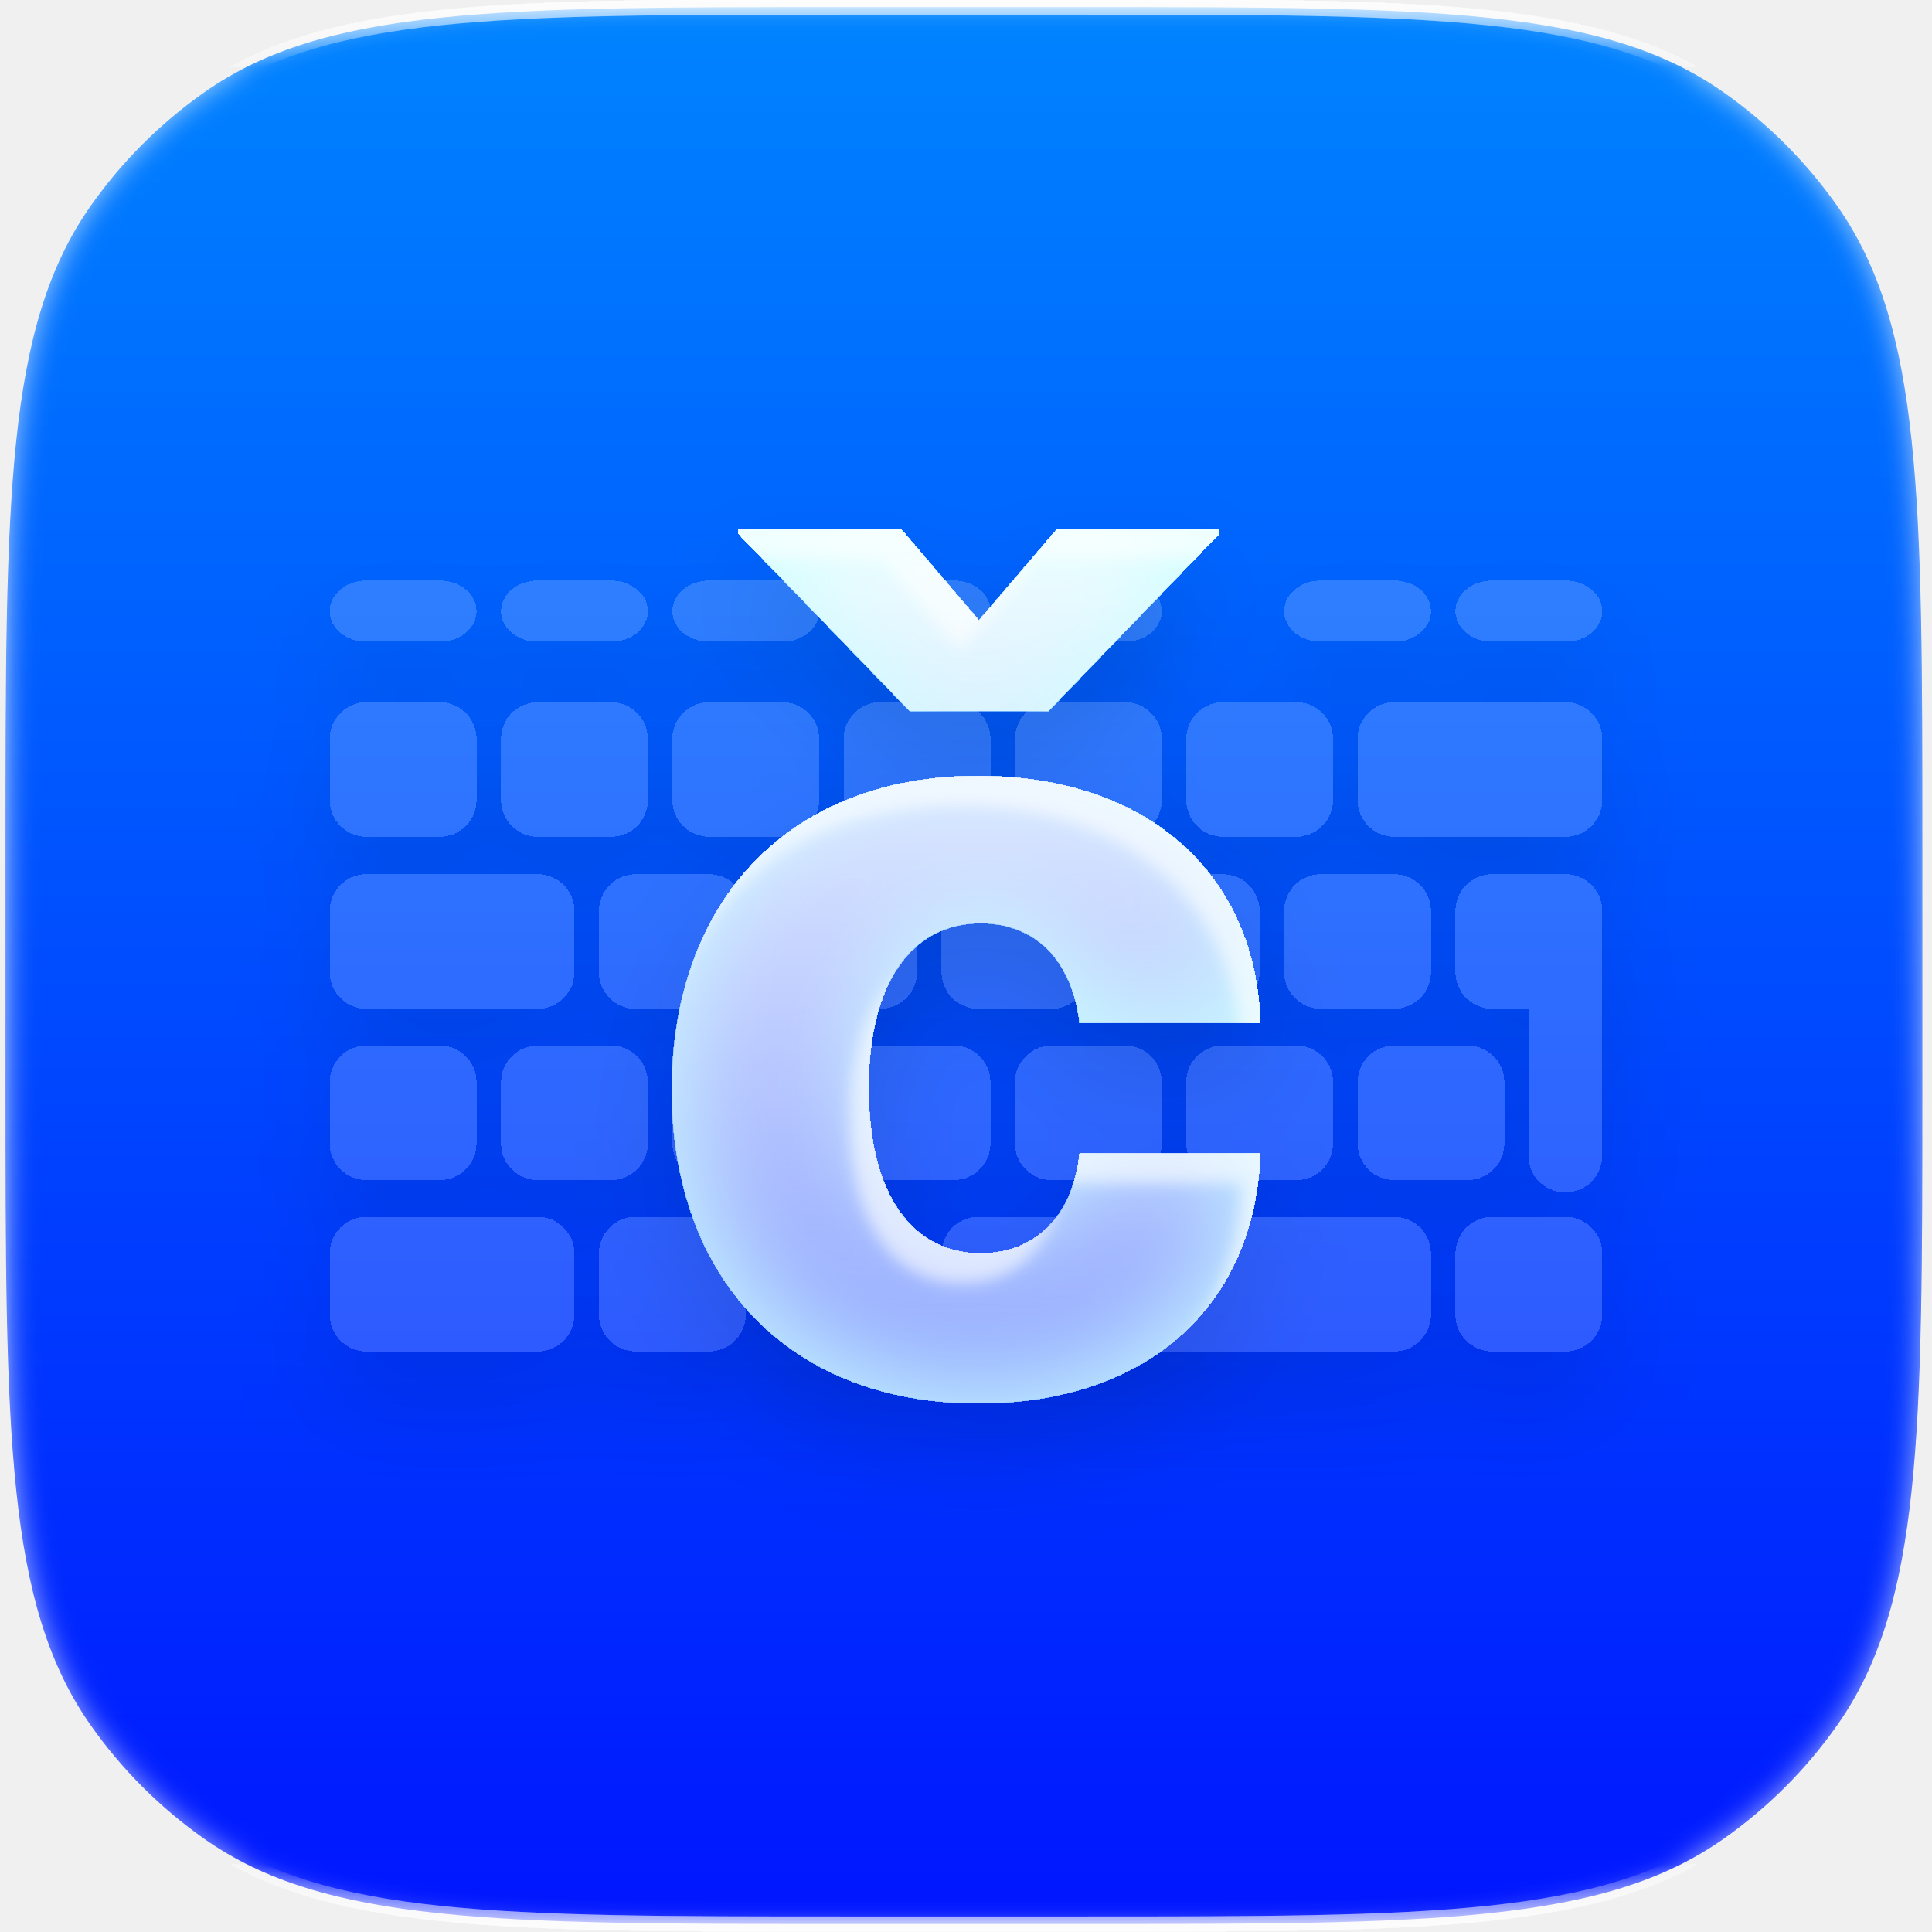
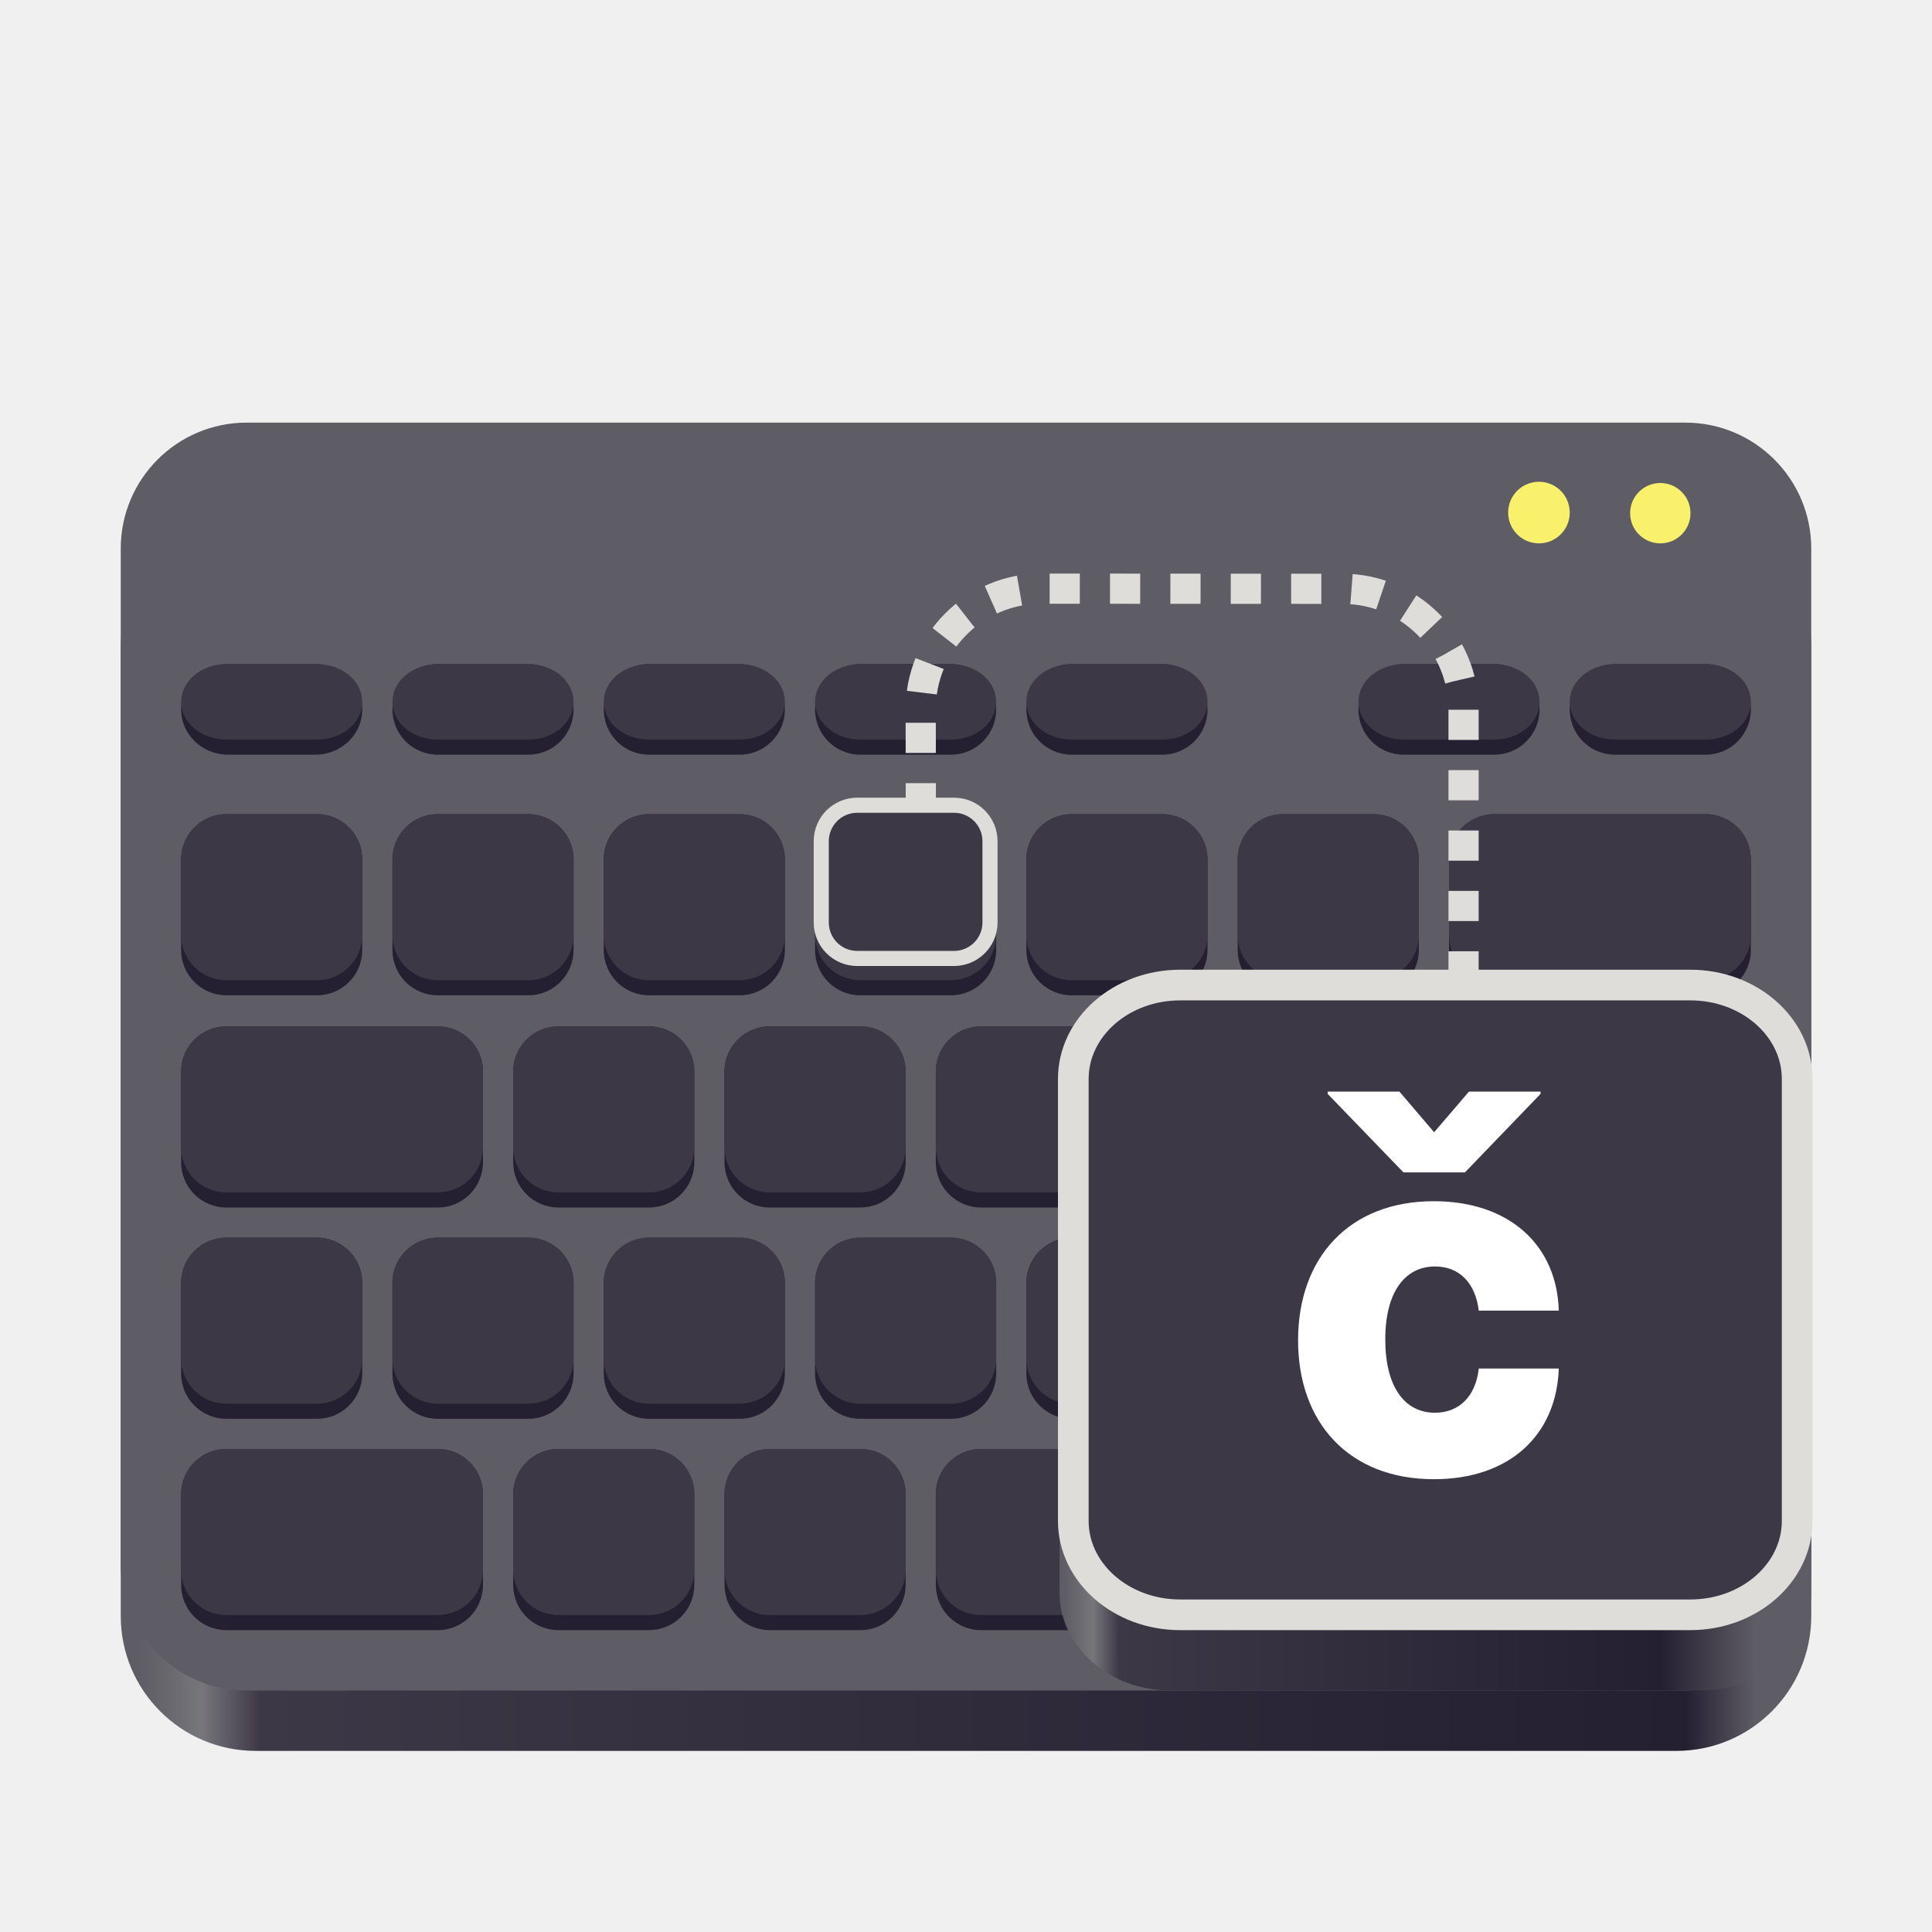
- <svg xmlns="http://www.w3.org/2000/svg" width="512" height="512" viewBox="0 0 512 512" fill="none">
-   <g filter="url(#filter0_i_597_281)">
-     <g clip-path="url(#clip0_597_281)">
-       <path d="M223.733 1.884H287.173C333.259 1.884 367.668 1.887 394.635 4.737C421.566 7.584 440.845 13.253 456.754 24.434C468.469 32.667 478.67 42.868 486.903 54.583C498.084 70.492 503.754 89.771 506.601 116.702C509.451 143.669 509.453 178.078 509.453 224.164V287.604C509.453 333.69 509.451 368.098 506.601 395.065C503.754 421.997 498.084 441.276 486.903 457.185C478.67 468.9 468.469 479.1 456.754 487.334C440.845 498.515 421.566 504.185 394.635 507.031C367.668 509.882 333.259 509.884 287.173 509.884H223.733C177.647 509.884 143.239 509.882 116.271 507.031C89.34 504.185 70.061 498.515 54.152 487.334C42.437 479.1 32.237 468.9 24.003 457.185C12.822 441.276 7.153 421.997 4.307 395.065C1.456 368.098 1.453 333.69 1.453 287.604V224.164C1.453 178.078 1.456 143.669 4.307 116.702C7.153 89.771 12.822 70.492 24.003 54.583C32.237 42.868 42.437 32.667 54.152 24.434C70.061 13.253 89.34 7.584 116.271 4.737C143.239 1.887 177.647 1.884 223.733 1.884Z" fill="url(#paint0_linear_597_281)" />
-       <path d="M223.733 1.884H287.173C333.259 1.884 367.668 1.887 394.635 4.737C421.566 7.584 440.845 13.253 456.754 24.434C468.469 32.667 478.67 42.868 486.903 54.583C498.084 70.492 503.754 89.771 506.601 116.702C509.451 143.669 509.453 178.078 509.453 224.164V287.604C509.453 333.69 509.451 368.098 506.601 395.065C503.754 421.997 498.084 441.276 486.903 457.185C478.67 468.9 468.469 479.1 456.754 487.334C440.845 498.515 421.566 504.185 394.635 507.031C367.668 509.882 333.259 509.884 287.173 509.884H223.733C177.647 509.884 143.239 509.882 116.271 507.031C89.34 504.185 70.061 498.515 54.152 487.334C42.437 479.1 32.237 468.9 24.003 457.185C12.822 441.276 7.153 421.997 4.307 395.065C1.456 368.098 1.453 333.69 1.453 287.604V224.164C1.453 178.078 1.456 143.669 4.307 116.702C7.153 89.771 12.822 70.492 24.003 54.583C32.237 42.868 42.437 32.667 54.152 24.434C70.061 13.253 89.34 7.584 116.271 4.737C143.239 1.887 177.647 1.884 223.733 1.884Z" stroke="url(#paint1_linear_597_281)" stroke-width="4" />
-       <path d="M223.733 1.884H287.173C333.259 1.884 367.668 1.887 394.635 4.737C421.566 7.584 440.845 13.253 456.754 24.434C468.469 32.667 478.67 42.868 486.903 54.583C498.084 70.492 503.754 89.771 506.601 116.702C509.451 143.669 509.453 178.078 509.453 224.164V287.604C509.453 333.69 509.451 368.098 506.601 395.065C503.754 421.997 498.084 441.276 486.903 457.185C478.67 468.9 468.469 479.1 456.754 487.334C440.845 498.515 421.566 504.185 394.635 507.031C367.668 509.882 333.259 509.884 287.173 509.884H223.733C177.647 509.884 143.239 509.882 116.271 507.031C89.34 504.185 70.061 498.515 54.152 487.334C42.437 479.1 32.237 468.9 24.003 457.185C12.822 441.276 7.153 421.997 4.307 395.065C1.456 368.098 1.453 333.69 1.453 287.604V224.164C1.453 178.078 1.456 143.669 4.307 116.702C7.153 89.771 12.822 70.492 24.003 54.583C32.237 42.868 42.437 32.667 54.152 24.434C70.061 13.253 89.34 7.584 116.271 4.737C143.239 1.887 177.647 1.884 223.733 1.884Z" stroke="url(#paint2_linear_597_281)" stroke-width="4" />
-       <path d="M223.733 1.884H287.173C333.259 1.884 367.668 1.887 394.635 4.737C421.566 7.584 440.845 13.253 456.754 24.434C468.469 32.667 478.67 42.868 486.903 54.583C498.084 70.492 503.754 89.771 506.601 116.702C509.451 143.669 509.453 178.078 509.453 224.164V287.604C509.453 333.69 509.451 368.098 506.601 395.065C503.754 421.997 498.084 441.276 486.903 457.185C478.67 468.9 468.469 479.1 456.754 487.334C440.845 498.515 421.566 504.185 394.635 507.031C367.668 509.882 333.259 509.884 287.173 509.884H223.733C177.647 509.884 143.239 509.882 116.271 507.031C89.34 504.185 70.061 498.515 54.152 487.334C42.437 479.1 32.237 468.9 24.003 457.185C12.822 441.276 7.153 421.997 4.307 395.065C1.456 368.098 1.453 333.69 1.453 287.604V224.164C1.453 178.078 1.456 143.669 4.307 116.702C7.153 89.771 12.822 70.492 24.003 54.583C32.237 42.868 42.437 32.667 54.152 24.434C70.061 13.253 89.34 7.584 116.271 4.737C143.239 1.887 177.647 1.884 223.733 1.884Z" stroke="url(#paint3_linear_597_281)" stroke-width="4" />
-       <path d="M223.733 1.884H287.173C333.259 1.884 367.668 1.887 394.635 4.737C421.566 7.584 440.845 13.253 456.754 24.434C468.469 32.667 478.67 42.868 486.903 54.583C498.084 70.492 503.754 89.771 506.601 116.702C509.451 143.669 509.453 178.078 509.453 224.164V287.604C509.453 333.69 509.451 368.098 506.601 395.065C503.754 421.997 498.084 441.276 486.903 457.185C478.67 468.9 468.469 479.1 456.754 487.334C440.845 498.515 421.566 504.185 394.635 507.031C367.668 509.882 333.259 509.884 287.173 509.884H223.733C177.647 509.884 143.239 509.882 116.271 507.031C89.34 504.185 70.061 498.515 54.152 487.334C42.437 479.1 32.237 468.9 24.003 457.185C12.822 441.276 7.153 421.997 4.307 395.065C1.456 368.098 1.453 333.69 1.453 287.604V224.164C1.453 178.078 1.456 143.669 4.307 116.702C7.153 89.771 12.822 70.492 24.003 54.583C32.237 42.868 42.437 32.667 54.152 24.434C70.061 13.253 89.34 7.584 116.271 4.737C143.239 1.887 177.647 1.884 223.733 1.884Z" stroke="url(#paint4_linear_597_281)" stroke-width="4" />
-       <g filter="url(#filter1_d_597_281)">
-         <path d="M395.436 322.476H414.893C420.276 322.476 424.621 326.821 424.621 332.204V348.418C424.621 353.802 420.276 358.146 414.893 358.146H395.436C390.053 358.146 385.708 353.802 385.708 348.418V332.204C385.708 326.821 390.053 322.476 395.436 322.476ZM259.241 322.476H369.494C374.878 322.476 379.223 326.821 379.223 332.204V348.418C379.223 353.802 374.878 358.146 369.494 358.146H259.241C253.845 358.146 249.513 353.802 249.513 348.418V332.204C249.513 326.821 253.845 322.476 259.241 322.476ZM213.842 322.476H233.299C238.682 322.476 243.027 326.821 243.027 332.204V348.418C243.027 353.802 238.682 358.146 233.299 358.146H213.842C208.459 358.146 204.114 353.802 204.114 348.418V332.204C204.114 326.821 208.459 322.476 213.842 322.476ZM168.444 322.476H187.9C193.284 322.476 197.629 326.821 197.629 332.204V348.418C197.629 353.802 193.284 358.146 187.9 358.146H168.444C163.06 358.146 158.716 353.802 158.716 348.418V332.204C158.716 326.821 163.06 322.476 168.444 322.476ZM97.103 322.476H142.502C147.885 322.476 152.23 326.821 152.23 332.204V348.418C152.23 353.802 147.885 358.146 142.502 358.146H97.103C91.707 358.146 87.375 353.802 87.375 348.418V332.204C87.375 326.821 91.707 322.476 97.103 322.476ZM414.766 245.157H414.893C420.276 245.157 424.621 249.502 424.621 254.885V306.262C424.621 311.646 420.276 315.991 414.893 315.991H414.766C409.37 315.991 405.038 311.646 405.038 306.262V254.885C405.038 249.502 409.37 245.157 414.766 245.157ZM395.436 231.679H414.893C420.276 231.679 424.621 236.024 424.621 241.407V257.621C424.621 263.005 420.276 267.349 414.893 267.349H395.436C390.053 267.349 385.708 263.005 385.708 257.621V241.407C385.708 236.024 390.053 231.679 395.436 231.679ZM369.494 277.078H388.951C394.334 277.078 398.679 281.422 398.679 286.806V303.02C398.679 308.403 394.334 312.748 388.951 312.748H369.494C364.111 312.748 359.766 308.403 359.766 303.02V286.806C359.766 281.422 364.111 277.078 369.494 277.078ZM324.096 277.078H343.552C348.936 277.078 353.281 281.422 353.281 286.806V303.02C353.281 308.403 348.936 312.748 343.552 312.748H324.096C318.712 312.748 314.368 308.403 314.368 303.02V286.806C314.368 281.422 318.712 277.078 324.096 277.078ZM97.103 277.078H116.56C121.943 277.078 126.288 281.422 126.288 286.806V303.02C126.288 308.403 121.943 312.748 116.56 312.748H97.103C91.72 312.748 87.375 308.403 87.375 303.02V286.806C87.375 281.422 91.72 277.078 97.103 277.078ZM278.697 277.078H298.154C303.537 277.078 307.882 281.422 307.882 286.806V303.02C307.882 308.403 303.537 312.748 298.154 312.748H278.697C273.314 312.748 268.969 308.403 268.969 303.02V286.806C268.969 281.422 273.314 277.078 278.697 277.078ZM233.299 277.078H252.755C258.139 277.078 262.484 281.422 262.484 286.806V303.02C262.484 308.403 258.139 312.748 252.755 312.748H233.299C227.915 312.748 223.571 308.403 223.571 303.02V286.806C223.571 281.422 227.915 277.078 233.299 277.078ZM187.9 277.078H207.357C212.74 277.078 217.085 281.422 217.085 286.806V303.02C217.085 308.403 212.74 312.748 207.357 312.748H187.9C182.517 312.748 178.172 308.403 178.172 303.02V286.806C178.172 281.422 182.517 277.078 187.9 277.078ZM142.502 277.078H161.958C167.342 277.078 171.687 281.422 171.687 286.806V303.02C171.687 308.403 167.342 312.748 161.958 312.748H142.502C137.118 312.748 132.774 308.403 132.774 303.02V286.806C132.774 281.422 137.118 277.078 142.502 277.078ZM350.038 231.679H369.494C374.878 231.679 379.223 236.024 379.223 241.407V257.621C379.223 263.005 374.878 267.349 369.494 267.349H350.038C344.654 267.349 340.31 263.005 340.31 257.621V241.407C340.31 236.024 344.654 231.679 350.038 231.679ZM304.639 231.679H324.096C329.479 231.679 333.824 236.024 333.824 241.407V257.621C333.824 263.005 329.479 267.349 324.096 267.349H304.639C299.256 267.349 294.911 263.005 294.911 257.621V241.407C294.911 236.024 299.256 231.679 304.639 231.679ZM259.241 231.679H278.697C284.081 231.679 288.426 236.024 288.426 241.407V257.621C288.426 263.005 284.081 267.349 278.697 267.349H259.241C253.857 267.349 249.513 263.005 249.513 257.621V241.407C249.513 236.024 253.857 231.679 259.241 231.679ZM213.842 231.679H233.299C238.682 231.679 243.027 236.024 243.027 241.407V257.621C243.027 263.005 238.682 267.349 233.299 267.349H213.842C208.459 267.349 204.114 263.005 204.114 257.621V241.407C204.114 236.024 208.459 231.679 213.842 231.679ZM168.444 231.679H187.9C193.284 231.679 197.629 236.024 197.629 241.407V257.621C197.629 263.005 193.284 267.349 187.9 267.349H168.444C163.06 267.349 158.716 263.005 158.716 257.621V241.407C158.716 236.024 163.06 231.679 168.444 231.679ZM97.103 231.679H142.502C147.885 231.679 152.23 236.024 152.23 241.407V257.621C152.23 263.005 147.885 267.349 142.502 267.349H97.103C91.707 267.349 87.375 263.005 87.375 257.621V241.407C87.375 236.024 91.707 231.679 97.103 231.679ZM369.494 186.091H414.893C420.276 186.091 424.621 190.435 424.621 195.819V212.033C424.621 217.416 420.276 221.761 414.893 221.761H369.494C364.111 221.761 359.766 217.416 359.766 212.033V195.819C359.766 190.435 364.111 186.091 369.494 186.091ZM324.096 186.091H343.552C348.936 186.091 353.281 190.435 353.281 195.819V212.033C353.281 217.416 348.936 221.761 343.552 221.761H324.096C318.712 221.761 314.368 217.416 314.368 212.033V195.819C314.368 190.435 318.712 186.091 324.096 186.091ZM97.103 186.091H116.56C121.943 186.091 126.288 190.435 126.288 195.819V212.033C126.288 217.416 121.943 221.761 116.56 221.761H97.103C91.72 221.761 87.375 217.416 87.375 212.033V195.819C87.375 190.435 91.72 186.091 97.103 186.091ZM278.697 186.091H298.154C303.537 186.091 307.882 190.435 307.882 195.819V212.033C307.882 217.416 303.537 221.761 298.154 221.761H278.697C273.314 221.761 268.969 217.416 268.969 212.033V195.819C268.969 190.435 273.314 186.091 278.697 186.091ZM233.299 186.091H252.755C258.139 186.091 262.484 190.435 262.484 195.819V212.033C262.484 217.416 258.139 221.761 252.755 221.761H233.299C227.915 221.761 223.571 217.416 223.571 212.033V195.819C223.571 190.435 227.915 186.091 233.299 186.091ZM187.9 186.091H207.357C212.74 186.091 217.085 190.435 217.085 195.819V212.033C217.085 217.416 212.74 221.761 207.357 221.761H187.9C182.517 221.761 178.172 217.416 178.172 212.033V195.819C178.172 190.435 182.517 186.091 187.9 186.091ZM142.502 186.091H161.958C167.342 186.091 171.687 190.435 171.687 195.819V212.033C171.687 217.416 167.342 221.761 161.958 221.761H142.502C137.118 221.761 132.774 217.416 132.774 212.033V195.819C132.774 190.435 137.118 186.091 142.502 186.091ZM395.436 153.853H414.893C420.276 153.853 424.621 157.463 424.621 161.96C424.621 166.457 420.276 170.067 414.893 170.067H395.436C390.053 170.067 385.708 166.457 385.708 161.96C385.708 157.463 390.053 153.853 395.436 153.853ZM350.038 153.853H369.494C374.878 153.853 379.223 157.463 379.223 161.96C379.223 166.457 374.878 170.067 369.494 170.067H350.038C344.654 170.067 340.31 166.457 340.31 161.96C340.31 157.463 344.654 153.853 350.038 153.853ZM278.697 153.853H298.154C303.537 153.853 307.882 157.463 307.882 161.96C307.882 166.457 303.537 170.067 298.154 170.067H278.697C273.314 170.067 268.969 166.457 268.969 161.96C268.969 157.463 273.314 153.853 278.697 153.853ZM233.299 153.853H252.755C258.139 153.853 262.484 157.463 262.484 161.96C262.484 166.457 258.139 170.067 252.755 170.067H233.299C227.915 170.067 223.571 166.457 223.571 161.96C223.571 157.463 227.915 153.853 233.299 153.853ZM187.9 153.853H207.357C212.74 153.853 217.085 157.463 217.085 161.96C217.085 166.457 212.74 170.067 207.357 170.067H187.9C182.517 170.067 178.172 166.457 178.172 161.96C178.172 157.463 182.517 153.853 187.9 153.853ZM142.502 153.853H161.958C167.342 153.853 171.687 157.463 171.687 161.96C171.687 166.457 167.342 170.067 161.958 170.067H142.502C137.118 170.067 132.774 166.457 132.774 161.96C132.774 157.463 137.118 153.853 142.502 153.853ZM97.103 153.853H116.56C121.943 153.853 126.288 157.463 126.288 161.96C126.288 166.457 121.943 170.067 116.56 170.067H97.103C91.72 170.067 87.375 166.457 87.375 161.96C87.375 157.463 91.72 153.853 97.103 153.853Z" fill="white" fill-opacity="0.18" shape-rendering="crispEdges" />
-       </g>
-       <g filter="url(#filter2_dii_597_281)">
-         <path d="M259.315 371.913C304.523 371.913 332.593 345.57 333.968 305.722H286.115C284.211 322.825 273.949 332.17 259.914 332.17C241.93 332.17 230.187 316.936 230.187 288.302C230.187 259.879 242.035 244.68 259.914 244.68C274.584 244.68 284.105 254.625 286.115 271.093H333.968C332.805 231.456 303.924 205.643 259.209 205.643C208.605 205.643 178.031 239.426 178.031 288.831C178.031 338.024 208.394 371.913 259.315 371.913ZM238.65 140.087H195.734V141.463L241.083 188.434H277.828L323.072 141.463V140.087H280.261L259.42 164.42L238.65 140.087Z" fill="url(#paint5_linear_597_281)" />
-       </g>
-     </g>
+ <svg xmlns="http://www.w3.org/2000/svg" height="128px" viewBox="0 0 128 128" width="128px">
+   <linearGradient id="a" gradientUnits="userSpaceOnUse" x1="9.197" x2="119.482" y1="112.655" y2="112.655">
+     <stop offset="0" stop-color="#5e5c64" />
+     <stop offset="0.038" stop-color="#77767b" />
+     <stop offset="0.073" stop-color="#3d3846" />
+     <stop offset="0.929" stop-color="#241f31" />
+     <stop offset="0.971" stop-color="#5e5c64" />
+     <stop offset="1" stop-color="#5e5c64" />
+   </linearGradient>
+   <linearGradient id="b" gradientUnits="userSpaceOnUse" x1="70.51" x2="120.433" y1="113.867" y2="113.867">
+     <stop offset="0" stop-color="#5e5c64" />
+     <stop offset="0.038" stop-color="#77767b" />
+     <stop offset="0.073" stop-color="#3d3846" />
+     <stop offset="0.791" stop-color="#241f31" />
+     <stop offset="0.917" stop-color="#5e5c64" />
+     <stop offset="1" stop-color="#5e5c64" />
+   </linearGradient>
+   <path d="m 16.938 34 h 94.125 c 4.938 0 8.938 4 8.938 8.938 v 64.125 c 0 4.938 -4 8.938 -8.938 8.938 h -94.125 c -4.938 0 -8.938 -4 -8.938 -8.938 v -64.125 c 0 -4.938 4 -8.938 8.938 -8.938 z m 0 0" fill="url(#a)" />
+   <path d="m 16.344 28 h 95.312 c 4.609 0 8.344 3.734 8.344 8.344 v 67.312 c 0 4.609 -3.734 8.344 -8.344 8.344 h -95.312 c -4.609 0 -8.344 -3.734 -8.344 -8.344 v -67.312 c 0 -4.609 3.734 -8.344 8.344 -8.344 z m 0 0" fill="#5e5c64" />
+   <path d="m 107 96 h 6 c 1.66 0 3 1.34 3 3 v 6 c 0 1.66 -1.34 3 -3 3 h -6 c -1.66 0 -3 -1.34 -3 -3 v -6 c 0 -1.66 1.34 -3 3 -3 z m -42 0 h 34 c 1.66 0 3 1.34 3 3 v 6 c 0 1.66 -1.34 3 -3 3 h -34 c -1.664 0 -3 -1.34 -3 -3 v -6 c 0 -1.66 1.336 -3 3 -3 z m -14 0 h 6 c 1.66 0 3 1.34 3 3 v 6 c 0 1.66 -1.34 3 -3 3 h -6 c -1.66 0 -3 -1.34 -3 -3 v -6 c 0 -1.66 1.34 -3 3 -3 z m -14 0 h 6 c 1.66 0 3 1.34 3 3 v 6 c 0 1.66 -1.34 3 -3 3 h -6 c -1.66 0 -3 -1.34 -3 -3 v -6 c 0 -1.66 1.34 -3 3 -3 z m -22 0 h 14 c 1.664 0 3 1.34 3 3 v 6 c 0 1.66 -1.336 3 -3 3 h -14 c -1.664 0 -3 -1.34 -3 -3 v -6 c 0 -1.66 1.336 -3 3 -3 z m 97.961 -22.922 h 0.039 c 1.66 0 3 1.34 3 3 v 15.844 c 0 1.66 -1.34 3 -3 3 h -0.039 c -1.664 0 -3 -1.34 -3 -3 v -15.844 c 0 -1.66 1.336 -3 3 -3 z m -5.961 -5.078 h 6 c 1.66 0 3 1.34 3 3 v 6 c 0 1.66 -1.34 3 -3 3 h -6 c -1.66 0 -3 -1.34 -3 -3 v -6 c 0 -1.66 1.34 -3 3 -3 z m -8 14 h 6 c 1.66 0 3 1.34 3 3 v 6 c 0 1.66 -1.34 3 -3 3 h -6 c -1.66 0 -3 -1.34 -3 -3 v -6 c 0 -1.66 1.34 -3 3 -3 z m -14 0 h 6 c 1.66 0 3 1.34 3 3 v 6 c 0 1.66 -1.34 3 -3 3 h -6 c -1.66 0 -3 -1.34 -3 -3 v -6 c 0 -1.66 1.34 -3 3 -3 z m -70 0 h 6 c 1.66 0 3 1.34 3 3 v 6 c 0 1.66 -1.34 3 -3 3 h -6 c -1.66 0 -3 -1.34 -3 -3 v -6 c 0 -1.66 1.34 -3 3 -3 z m 56 0 h 6 c 1.66 0 3 1.34 3 3 v 6 c 0 1.66 -1.34 3 -3 3 h -6 c -1.66 0 -3 -1.34 -3 -3 v -6 c 0 -1.66 1.34 -3 3 -3 z m -14 0 h 6 c 1.66 0 3 1.34 3 3 v 6 c 0 1.66 -1.34 3 -3 3 h -6 c -1.66 0 -3 -1.34 -3 -3 v -6 c 0 -1.66 1.34 -3 3 -3 z m -14 0 h 6 c 1.66 0 3 1.34 3 3 v 6 c 0 1.66 -1.34 3 -3 3 h -6 c -1.66 0 -3 -1.34 -3 -3 v -6 c 0 -1.66 1.34 -3 3 -3 z m -14 0 h 6 c 1.66 0 3 1.34 3 3 v 6 c 0 1.66 -1.34 3 -3 3 h -6 c -1.66 0 -3 -1.34 -3 -3 v -6 c 0 -1.66 1.34 -3 3 -3 z m 64 -14 h 6 c 1.66 0 3 1.34 3 3 v 6 c 0 1.66 -1.34 3 -3 3 h -6 c -1.66 0 -3 -1.34 -3 -3 v -6 c 0 -1.66 1.34 -3 3 -3 z m -14 0 h 6 c 1.66 0 3 1.34 3 3 v 6 c 0 1.66 -1.34 3 -3 3 h -6 c -1.66 0 -3 -1.34 -3 -3 v -6 c 0 -1.66 1.34 -3 3 -3 z m -14 0 h 6 c 1.66 0 3 1.34 3 3 v 6 c 0 1.66 -1.34 3 -3 3 h -6 c -1.66 0 -3 -1.34 -3 -3 v -6 c 0 -1.66 1.34 -3 3 -3 z m -14 0 h 6 c 1.66 0 3 1.34 3 3 v 6 c 0 1.66 -1.34 3 -3 3 h -6 c -1.66 0 -3 -1.34 -3 -3 v -6 c 0 -1.66 1.34 -3 3 -3 z m -14 0 h 6 c 1.66 0 3 1.34 3 3 v 6 c 0 1.66 -1.34 3 -3 3 h -6 c -1.66 0 -3 -1.34 -3 -3 v -6 c 0 -1.66 1.34 -3 3 -3 z m -22 0 h 14 c 1.664 0 3 1.34 3 3 v 6 c 0 1.66 -1.336 3 -3 3 h -14 c -1.664 0 -3 -1.34 -3 -3 v -6 c 0 -1.66 1.336 -3 3 -3 z m 84 -14.059 h 14 c 1.664 0 3 1.34 3 3 v 6 c 0 1.66 -1.336 3 -3 3 h -14 c -1.66 0 -3 -1.34 -3 -3 v -6 c 0 -1.66 1.34 -3 3 -3 z m -14 0 h 6 c 1.66 0 3 1.34 3 3 v 6 c 0 1.66 -1.34 3 -3 3 h -6 c -1.66 0 -3 -1.34 -3 -3 v -6 c 0 -1.66 1.34 -3 3 -3 z m -70 0 h 6 c 1.66 0 3 1.34 3 3 v 6 c 0 1.66 -1.34 3 -3 3 h -6 c -1.66 0 -3 -1.34 -3 -3 v -6 c 0 -1.66 1.34 -3 3 -3 z m 56 0 h 6 c 1.66 0 3 1.34 3 3 v 6 c 0 1.66 -1.34 3 -3 3 h -6 c -1.66 0 -3 -1.34 -3 -3 v -6 c 0 -1.66 1.34 -3 3 -3 z m -14 0 h 6 c 1.66 0 3 1.34 3 3 v 6 c 0 1.66 -1.34 3 -3 3 h -6 c -1.66 0 -3 -1.34 -3 -3 v -6 c 0 -1.66 1.34 -3 3 -3 z m -14 0 h 6 c 1.66 0 3 1.34 3 3 v 6 c 0 1.66 -1.34 3 -3 3 h -6 c -1.66 0 -3 -1.34 -3 -3 v -6 c 0 -1.66 1.34 -3 3 -3 z m -14 0 h 6 c 1.66 0 3 1.34 3 3 v 6 c 0 1.66 -1.34 3 -3 3 h -6 c -1.66 0 -3 -1.34 -3 -3 v -6 c 0 -1.66 1.34 -3 3 -3 z m 78 -9.941 h 6 c 1.66 0 3 1.34 3 3 s -1.34 3 -3 3 h -6 c -1.66 0 -3 -1.34 -3 -3 s 1.34 -3 3 -3 z m -14 0 h 6 c 1.66 0 3 1.34 3 3 s -1.34 3 -3 3 h -6 c -1.66 0 -3 -1.34 -3 -3 s 1.34 -3 3 -3 z m -22 0 h 6 c 1.66 0 3 1.34 3 3 s -1.34 3 -3 3 h -6 c -1.66 0 -3 -1.34 -3 -3 s 1.34 -3 3 -3 z m -14 0 h 6 c 1.66 0 3 1.34 3 3 s -1.34 3 -3 3 h -6 c -1.66 0 -3 -1.34 -3 -3 s 1.34 -3 3 -3 z m -14 0 h 6 c 1.66 0 3 1.34 3 3 s -1.34 3 -3 3 h -6 c -1.66 0 -3 -1.34 -3 -3 s 1.34 -3 3 -3 z m -14 0 h 6 c 1.66 0 3 1.34 3 3 s -1.34 3 -3 3 h -6 c -1.66 0 -3 -1.34 -3 -3 s 1.34 -3 3 -3 z m -13.879 0 h 5.758 c 1.73 0 3.121 1.34 3.121 3 s -1.391 3 -3.121 3 h -5.758 c -1.73 0 -3.121 -1.34 -3.121 -3 s 1.391 -3 3.121 -3 z m 0 0" fill="#241f31" />
+   <path d="m 107 96 h 6 c 1.66 0 3 1.34 3 3 v 5 c 0 1.66 -1.34 3 -3 3 h -6 c -1.66 0 -3 -1.34 -3 -3 v -5 c 0 -1.66 1.34 -3 3 -3 z m -42 0 h 34 c 1.66 0 3 1.34 3 3 v 5 c 0 1.66 -1.34 3 -3 3 h -34 c -1.664 0 -3 -1.34 -3 -3 v -5 c 0 -1.66 1.336 -3 3 -3 z m -14 0 h 6 c 1.66 0 3 1.34 3 3 v 5 c 0 1.66 -1.34 3 -3 3 h -6 c -1.66 0 -3 -1.34 -3 -3 v -5 c 0 -1.66 1.34 -3 3 -3 z m -14 0 h 6 c 1.66 0 3 1.34 3 3 v 5 c 0 1.66 -1.34 3 -3 3 h -6 c -1.66 0 -3 -1.34 -3 -3 v -5 c 0 -1.66 1.34 -3 3 -3 z m -22 0 h 14 c 1.66 0 3 1.34 3 3 v 5 c 0 1.66 -1.34 3 -3 3 h -14 c -1.664 0 -3 -1.34 -3 -3 v -5 c 0 -1.66 1.336 -3 3 -3 z m 97.961 -23.844 h 0.039 c 1.66 0 3 1.34 3 3 v 15.844 c 0 1.66 -1.34 3 -3 3 h -0.039 c -1.664 0 -3 -1.34 -3 -3 v -15.844 c 0 -1.66 1.336 -3 3 -3 z m -5.961 -4.156 h 6 c 1.66 0 3 1.34 3 3 v 5 c 0 1.66 -1.34 3 -3 3 h -6 c -1.66 0 -3 -1.34 -3 -3 v -5 c 0 -1.66 1.34 -3 3 -3 z m -8 14 h 6 c 1.66 0 3 1.34 3 3 v 5 c 0 1.66 -1.34 3 -3 3 h -6 c -1.66 0 -3 -1.34 -3 -3 v -5 c 0 -1.66 1.34 -3 3 -3 z m -14 0 h 6 c 1.66 0 3 1.34 3 3 v 5 c 0 1.66 -1.34 3 -3 3 h -6 c -1.66 0 -3 -1.34 -3 -3 v -5 c 0 -1.66 1.34 -3 3 -3 z m -70 0 h 6 c 1.66 0 3 1.34 3 3 v 5 c 0 1.66 -1.34 3 -3 3 h -6 c -1.66 0 -3 -1.34 -3 -3 v -5 c 0 -1.66 1.34 -3 3 -3 z m 56 0 h 6 c 1.66 0 3 1.34 3 3 v 5 c 0 1.66 -1.34 3 -3 3 h -6 c -1.66 0 -3 -1.34 -3 -3 v -5 c 0 -1.66 1.34 -3 3 -3 z m -14 0 h 6 c 1.66 0 3 1.34 3 3 v 5 c 0 1.66 -1.34 3 -3 3 h -6 c -1.66 0 -3 -1.34 -3 -3 v -5 c 0 -1.66 1.34 -3 3 -3 z m -14 0 h 6 c 1.66 0 3 1.34 3 3 v 5 c 0 1.66 -1.34 3 -3 3 h -6 c -1.66 0 -3 -1.34 -3 -3 v -5 c 0 -1.66 1.34 -3 3 -3 z m -14 0 h 6 c 1.66 0 3 1.34 3 3 v 5 c 0 1.66 -1.34 3 -3 3 h -6 c -1.66 0 -3 -1.34 -3 -3 v -5 c 0 -1.66 1.34 -3 3 -3 z m 64 -14 h 6 c 1.66 0 3 1.34 3 3 v 5 c 0 1.66 -1.34 3 -3 3 h -6 c -1.66 0 -3 -1.34 -3 -3 v -5 c 0 -1.66 1.34 -3 3 -3 z m -14 0 h 6 c 1.66 0 3 1.34 3 3 v 5 c 0 1.66 -1.34 3 -3 3 h -6 c -1.66 0 -3 -1.34 -3 -3 v -5 c 0 -1.66 1.34 -3 3 -3 z m -14 0 h 6 c 1.66 0 3 1.34 3 3 v 5 c 0 1.66 -1.34 3 -3 3 h -6 c -1.66 0 -3 -1.34 -3 -3 v -5 c 0 -1.66 1.34 -3 3 -3 z m -14 0 h 6 c 1.66 0 3 1.34 3 3 v 5 c 0 1.66 -1.34 3 -3 3 h -6 c -1.66 0 -3 -1.34 -3 -3 v -5 c 0 -1.66 1.34 -3 3 -3 z m -14 0 h 6 c 1.66 0 3 1.34 3 3 v 5 c 0 1.66 -1.34 3 -3 3 h -6 c -1.66 0 -3 -1.34 -3 -3 v -5 c 0 -1.66 1.34 -3 3 -3 z m -22 0 h 14 c 1.66 0 3 1.34 3 3 v 5 c 0 1.66 -1.34 3 -3 3 h -14 c -1.664 0 -3 -1.34 -3 -3 v -5 c 0 -1.66 1.336 -3 3 -3 z m 84 -14.059 h 14 c 1.66 0 3 1.34 3 3 v 5 c 0 1.66 -1.34 3 -3 3 h -14 c -1.66 0 -3 -1.34 -3 -3 v -5 c 0 -1.66 1.34 -3 3 -3 z m -14 0 h 6 c 1.66 0 3 1.34 3 3 v 5 c 0 1.66 -1.34 3 -3 3 h -6 c -1.66 0 -3 -1.34 -3 -3 v -5 c 0 -1.66 1.34 -3 3 -3 z m -70 0 h 6 c 1.66 0 3 1.34 3 3 v 5 c 0 1.66 -1.34 3 -3 3 h -6 c -1.66 0 -3 -1.34 -3 -3 v -5 c 0 -1.66 1.34 -3 3 -3 z m 56 0 h 6 c 1.66 0 3 1.34 3 3 v 5 c 0 1.66 -1.34 3 -3 3 h -6 c -1.66 0 -3 -1.34 -3 -3 v -5 c 0 -1.66 1.34 -3 3 -3 z m -14 0 h 6 c 1.66 0 3 1.34 3 3 v 5 c 0 1.66 -1.34 3 -3 3 h -6 c -1.66 0 -3 -1.34 -3 -3 v -5 c 0 -1.66 1.34 -3 3 -3 z m -14 0 h 6 c 1.66 0 3 1.34 3 3 v 5 c 0 1.66 -1.34 3 -3 3 h -6 c -1.66 0 -3 -1.34 -3 -3 v -5 c 0 -1.66 1.34 -3 3 -3 z m -14 0 h 6 c 1.66 0 3 1.34 3 3 v 5 c 0 1.66 -1.34 3 -3 3 h -6 c -1.66 0 -3 -1.34 -3 -3 v -5 c 0 -1.66 1.34 -3 3 -3 z m 78 -9.941 h 6 c 1.66 0 3 1.113 3 2.5 s -1.34 2.5 -3 2.5 h -6 c -1.66 0 -3 -1.113 -3 -2.5 s 1.34 -2.5 3 -2.5 z m -14 0 h 6 c 1.66 0 3 1.113 3 2.5 s -1.34 2.5 -3 2.5 h -6 c -1.66 0 -3 -1.113 -3 -2.5 s 1.34 -2.5 3 -2.5 z m -22 0 h 6 c 1.66 0 3 1.113 3 2.5 s -1.34 2.5 -3 2.5 h -6 c -1.66 0 -3 -1.113 -3 -2.5 s 1.34 -2.5 3 -2.5 z m -14 0 h 6 c 1.66 0 3 1.113 3 2.5 s -1.34 2.5 -3 2.5 h -6 c -1.66 0 -3 -1.113 -3 -2.5 s 1.34 -2.5 3 -2.5 z m -14 0 h 6 c 1.66 0 3 1.113 3 2.5 s -1.34 2.5 -3 2.5 h -6 c -1.66 0 -3 -1.113 -3 -2.5 s 1.34 -2.5 3 -2.5 z m -14 0 h 6 c 1.66 0 3 1.113 3 2.5 s -1.34 2.5 -3 2.5 h -6 c -1.66 0 -3 -1.113 -3 -2.5 s 1.34 -2.5 3 -2.5 z m -14 0 h 6 c 1.66 0 3 1.113 3 2.5 s -1.34 2.5 -3 2.5 h -6 c -1.66 0 -3 -1.113 -3 -2.5 s 1.34 -2.5 3 -2.5 z m 0 0" fill="#3d3846" />
+   <path d="m 101.961 31.918 c 1.125 0 2.039 0.914 2.039 2.043 c 0 1.125 -0.914 2.039 -2.039 2.039 c -1.129 0 -2.043 -0.914 -2.043 -2.039 c 0 -1.129 0.914 -2.043 2.043 -2.043 z m 0 0" fill="#f9f06b" />
+   <path d="m 110 32 c 1.105 0 2 0.895 2 2 s -0.895 2 -2 2 s -2 -0.895 -2 -2 s 0.895 -2 2 -2 z m 0 0" fill="#f9f06b" />
+   <path d="m 77.551 68.582 h 35.098 c 4.059 0 7.352 2.898 7.352 6.473 v 30.473 c 0 3.574 -3.293 6.473 -7.352 6.473 h -35.098 c -4.062 0 -7.352 -2.898 -7.352 -6.473 v -30.473 c 0 -3.574 3.289 -6.473 7.352 -6.473 z m 0 0" fill="url(#b)" fill-rule="evenodd" />
+   <g stroke="#deddda">
+     <path d="m 96.965 77.023 v -30.004 c 0 -4.418 -3.578 -8.004 -8 -8.008 l -19.977 -0.012 c -2.121 0 -4.152 0.84 -5.652 2.34 s -2.34 3.535 -2.336 5.652 l 0.012 12" fill="none" stroke-dasharray="2 2" stroke-width="2" />
+     <path d="m 78.191 65.262 h 33.797 c 3.91 0 7.078 2.785 7.078 6.219 v 29.285 c 0 3.434 -3.168 6.219 -7.078 6.219 h -33.797 c -3.91 0 -7.082 -2.785 -7.082 -6.219 v -29.285 c 0 -3.434 3.172 -6.219 7.082 -6.219 z m 0 0" fill="#3d3846" fill-rule="evenodd" stroke-linecap="round" stroke-linejoin="round" stroke-width="2.032" />
+     <path d="m 56.797 53.348 h 6.406 c 1.32 0 2.387 1.066 2.387 2.387 v 5.379 c 0 1.32 -1.066 2.387 -2.387 2.387 h -6.406 c -1.32 0 -2.387 -1.066 -2.387 -2.387 v -5.379 c 0 -1.32 1.066 -2.387 2.387 -2.387 z m 0 0" fill="#3d3846" fill-rule="evenodd" stroke-linecap="round" stroke-linejoin="round" />
  </g>
-   <defs>
-     <filter id="filter0_i_597_281" x="0" y="0" width="512" height="512" filterUnits="userSpaceOnUse" color-interpolation-filters="sRGB">
-       <feFlood flood-opacity="0" result="BackgroundImageFix" />
-       <feBlend mode="normal" in="SourceGraphic" in2="BackgroundImageFix" result="shape" />
-       <feColorMatrix in="SourceAlpha" type="matrix" values="0 0 0 0 0 0 0 0 0 0 0 0 0 0 0 0 0 0 127 0" result="hardAlpha" />
-       <feOffset />
-       <feGaussianBlur stdDeviation="3.8" />
-       <feComposite in2="hardAlpha" operator="arithmetic" k2="-1" k3="1" />
-       <feColorMatrix type="matrix" values="0 0 0 0 1 0 0 0 0 1 0 0 0 0 1 0 0 0 0.69 0" />
-       <feBlend mode="normal" in2="shape" result="effect1_innerShadow_597_281" />
-     </filter>
-     <filter id="filter1_d_597_281" x="60.275" y="140.753" width="391.446" height="258.493" filterUnits="userSpaceOnUse" color-interpolation-filters="sRGB">
-       <feFlood flood-opacity="0" result="BackgroundImageFix" />
-       <feColorMatrix in="SourceAlpha" type="matrix" values="0 0 0 0 0 0 0 0 0 0 0 0 0 0 0 0 0 0 127 0" result="hardAlpha" />
-       <feOffset dy="14" />
-       <feGaussianBlur stdDeviation="13.55" />
-       <feComposite in2="hardAlpha" operator="out" />
-       <feColorMatrix type="matrix" values="0 0 0 0 0 0 0 0 0 0 0 0 0 0 0 0 0 0 0.1 0" />
-       <feBlend mode="normal" in2="BackgroundImageFix" result="effect1_dropShadow_597_281" />
-       <feBlend mode="normal" in="SourceGraphic" in2="effect1_dropShadow_597_281" result="shape" />
-     </filter>
-     <filter id="filter2_dii_597_281" x="150.931" y="126.987" width="210.138" height="286.025" filterUnits="userSpaceOnUse" color-interpolation-filters="sRGB">
-       <feFlood flood-opacity="0" result="BackgroundImageFix" />
-       <feColorMatrix in="SourceAlpha" type="matrix" values="0 0 0 0 0 0 0 0 0 0 0 0 0 0 0 0 0 0 127 0" result="hardAlpha" />
-       <feOffset dy="14" />
-       <feGaussianBlur stdDeviation="13.55" />
-       <feComposite in2="hardAlpha" operator="out" />
-       <feColorMatrix type="matrix" values="0 0 0 0 0 0 0 0 0 0 0 0 0 0 0 0 0 0 0.1 0" />
-       <feBlend mode="normal" in2="BackgroundImageFix" result="effect1_dropShadow_597_281" />
-       <feBlend mode="normal" in="SourceGraphic" in2="effect1_dropShadow_597_281" result="shape" />
-       <feColorMatrix in="SourceAlpha" type="matrix" values="0 0 0 0 0 0 0 0 0 0 0 0 0 0 0 0 0 0 127 0" result="hardAlpha" />
-       <feOffset dy="-4" />
-       <feGaussianBlur stdDeviation="16.2" />
-       <feComposite in2="hardAlpha" operator="arithmetic" k2="-1" k3="1" />
-       <feColorMatrix type="matrix" values="0 0 0 0 0.796 0 0 0 0 1 0 0 0 0 1 0 0 0 1 0" />
-       <feBlend mode="normal" in2="shape" result="effect2_innerShadow_597_281" />
-       <feColorMatrix in="SourceAlpha" type="matrix" values="0 0 0 0 0 0 0 0 0 0 0 0 0 0 0 0 0 0 127 0" result="hardAlpha" />
-       <feOffset dx="-5" dy="8" />
-       <feGaussianBlur stdDeviation="1.95" />
-       <feComposite in2="hardAlpha" operator="arithmetic" k2="-1" k3="1" />
-       <feColorMatrix type="matrix" values="0 0 0 0 1 0 0 0 0 1 0 0 0 0 1 0 0 0 0.61 0" />
-       <feBlend mode="normal" in2="effect2_innerShadow_597_281" result="effect3_innerShadow_597_281" />
-     </filter>
-     <linearGradient id="paint0_linear_597_281" x1="255.453" y1="-0.116" x2="255.453" y2="511.884" gradientUnits="userSpaceOnUse">
-       <stop stop-color="#0084FF" />
-       <stop offset="1" stop-color="#0015FF" />
-     </linearGradient>
-     <linearGradient id="paint1_linear_597_281" x1="255.453" y1="-0.116" x2="255.453" y2="511.884" gradientUnits="userSpaceOnUse">
-       <stop stop-color="white" stop-opacity="0.48" />
-       <stop offset="0.035" stop-color="white" stop-opacity="0" />
-     </linearGradient>
-     <linearGradient id="paint2_linear_597_281" x1="255.453" y1="511.884" x2="255.453" y2="-0.116" gradientUnits="userSpaceOnUse">
-       <stop stop-color="white" stop-opacity="0.48" />
-       <stop offset="0.035" stop-color="white" stop-opacity="0" />
-     </linearGradient>
-     <linearGradient id="paint3_linear_597_281" x1="255.453" y1="-0.116" x2="255.453" y2="511.884" gradientUnits="userSpaceOnUse">
-       <stop stop-color="white" stop-opacity="0.48" />
-       <stop offset="0.035" stop-color="white" stop-opacity="0" />
-     </linearGradient>
-     <linearGradient id="paint4_linear_597_281" x1="255.453" y1="511.884" x2="255.453" y2="-0.116" gradientUnits="userSpaceOnUse">
-       <stop stop-color="white" stop-opacity="0.48" />
-       <stop offset="0.035" stop-color="white" stop-opacity="0" />
-     </linearGradient>
-     <linearGradient id="paint5_linear_597_281" x1="256" y1="140.087" x2="256" y2="371.913" gradientUnits="userSpaceOnUse">
-       <stop stop-color="white" />
-       <stop offset="1" stop-color="#899CFF" />
-     </linearGradient>
-     <clipPath id="clip0_597_281">
-       <rect width="512" height="512" fill="white" />
-     </clipPath>
-   </defs>
+   <path d="m 95.004 98 c 5.008 0 8.117 -2.918 8.27 -7.332 h -5.301 c -0.211 1.895 -1.348 2.93 -2.902 2.93 c -1.992 0 -3.293 -1.688 -3.293 -4.859 c 0 -3.148 1.312 -4.832 3.293 -4.832 c 1.625 0 2.68 1.102 2.902 2.926 h 5.301 c -0.129 -4.391 -3.328 -7.25 -8.281 -7.25 c -5.605 0 -8.992 3.742 -8.992 9.215 c 0 5.449 3.363 9.203 9.004 9.203 z m -2.289 -25.68 h -4.754 v 0.152 l 5.023 5.203 h 4.07 l 5.012 -5.203 v -0.152 h -4.742 l -2.309 2.695 z m 0 0" fill="#ffffff" />
</svg>
